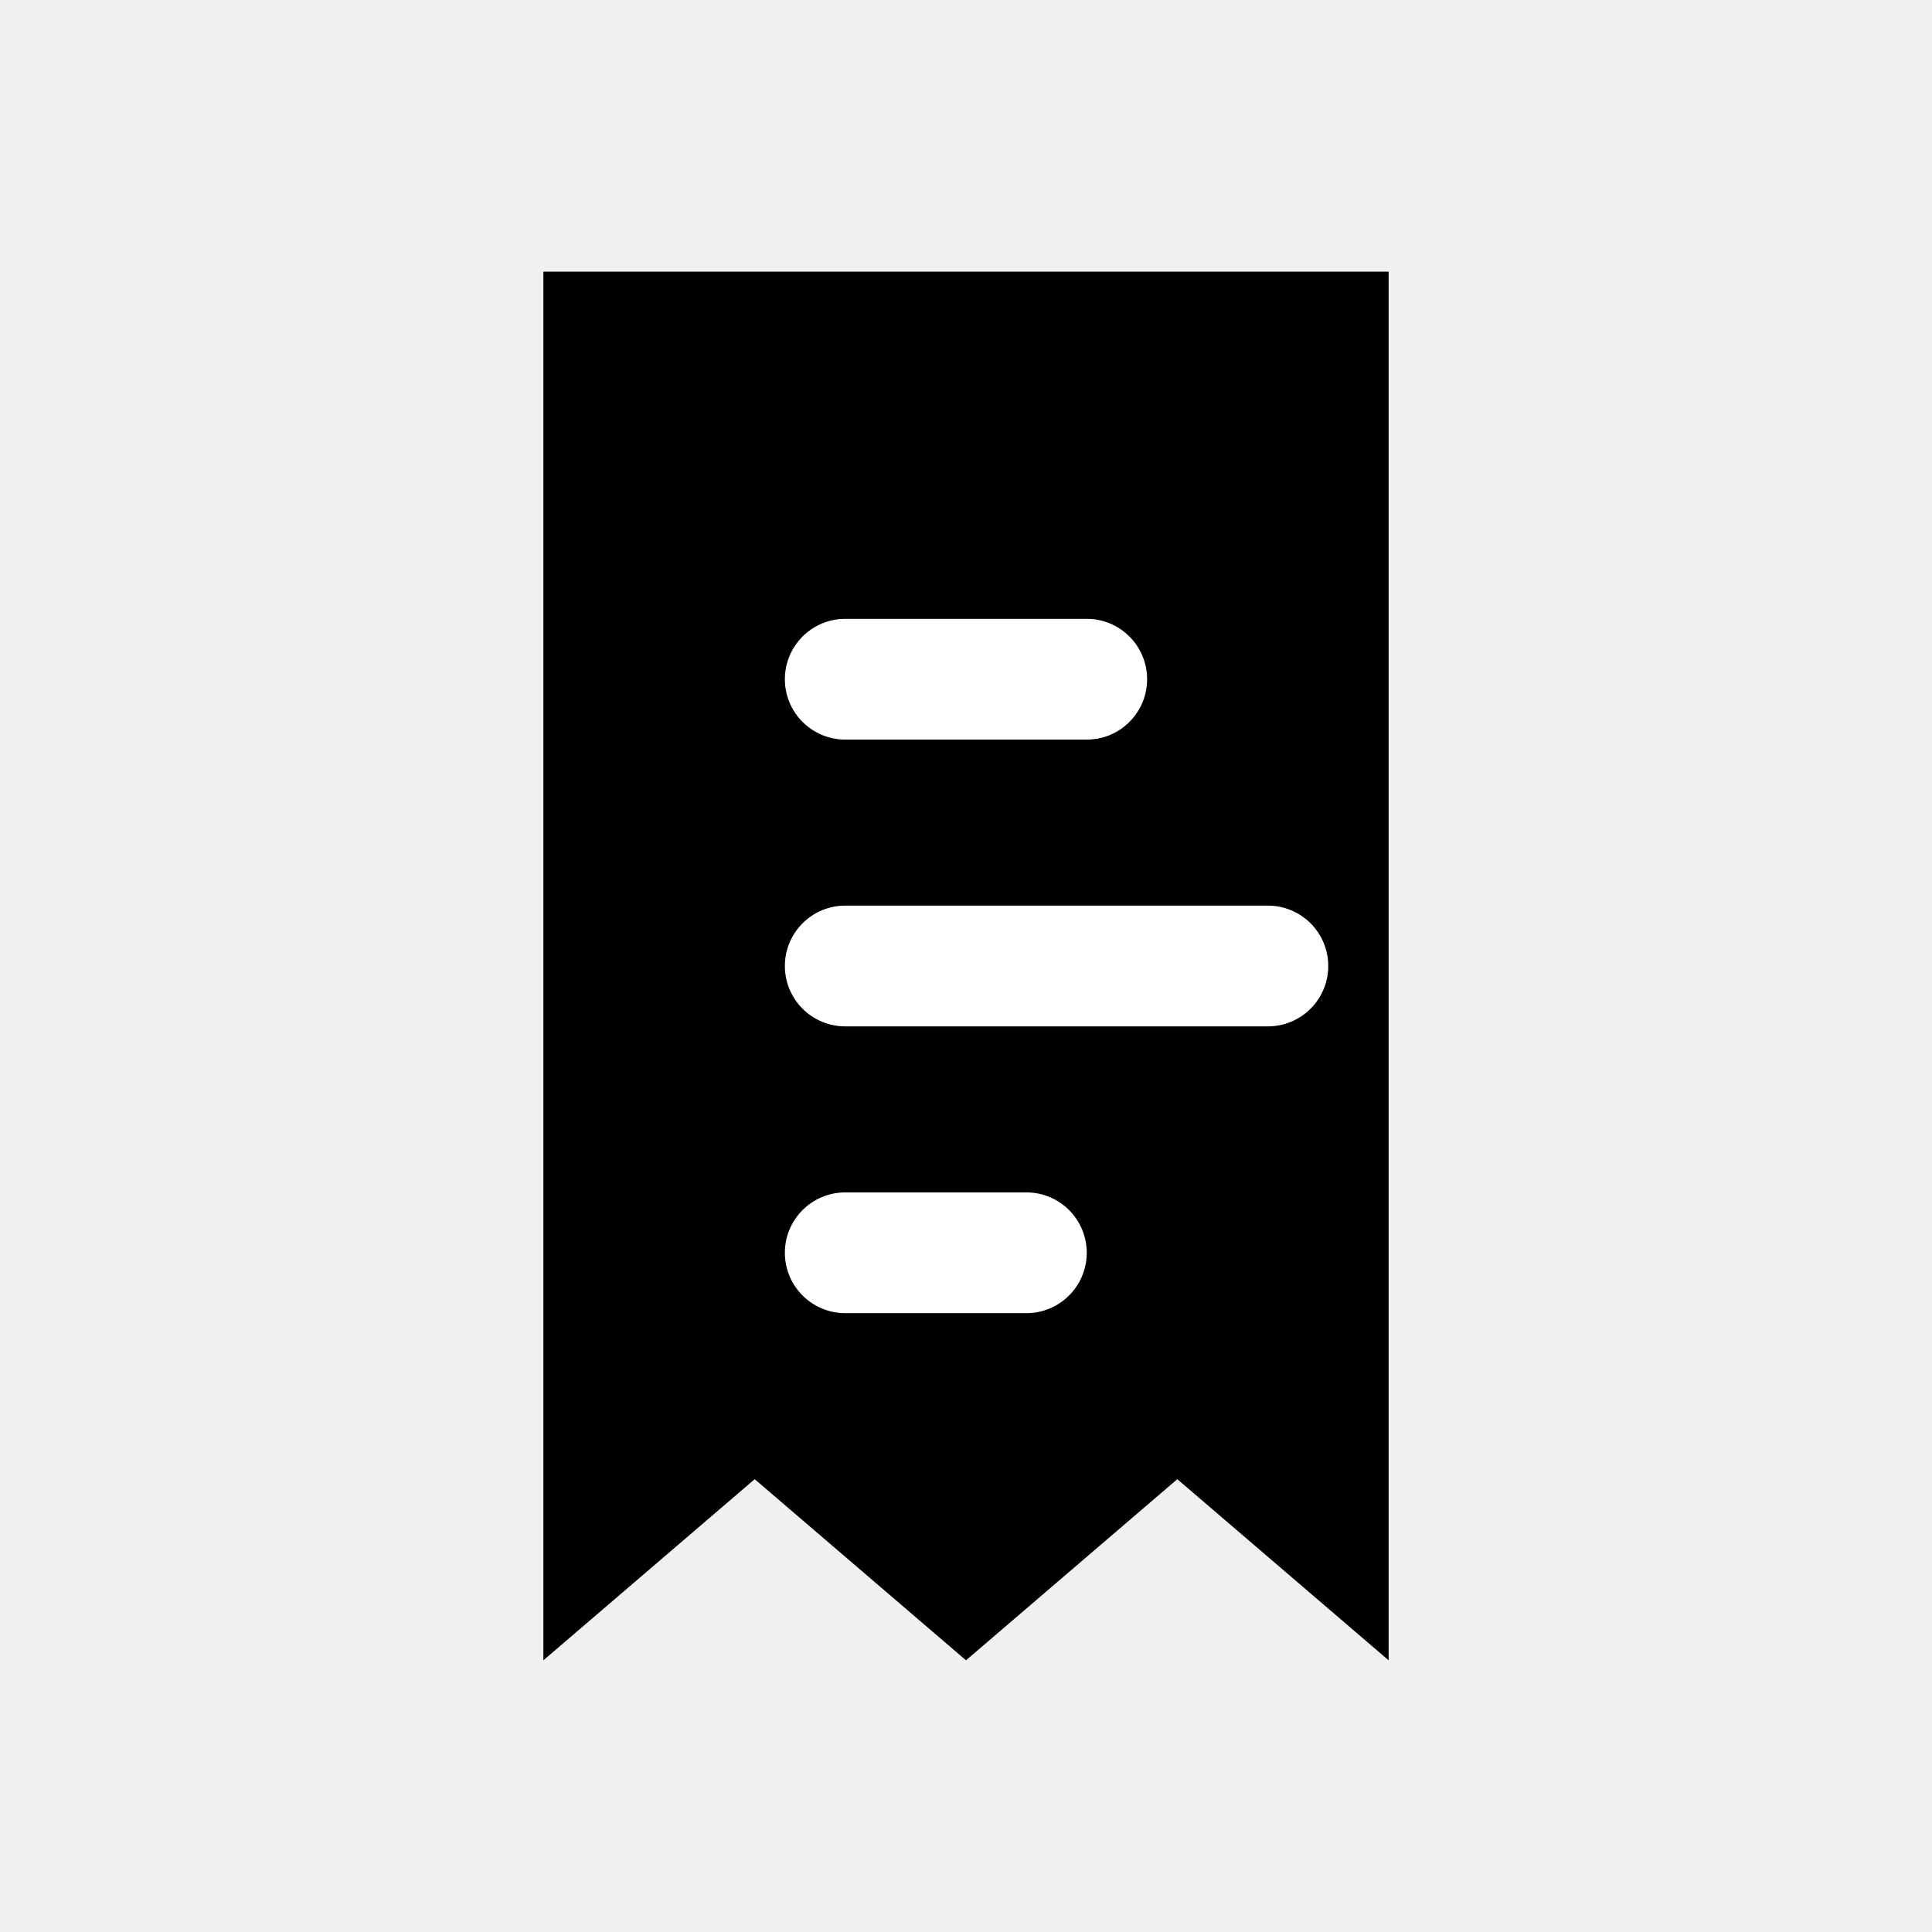
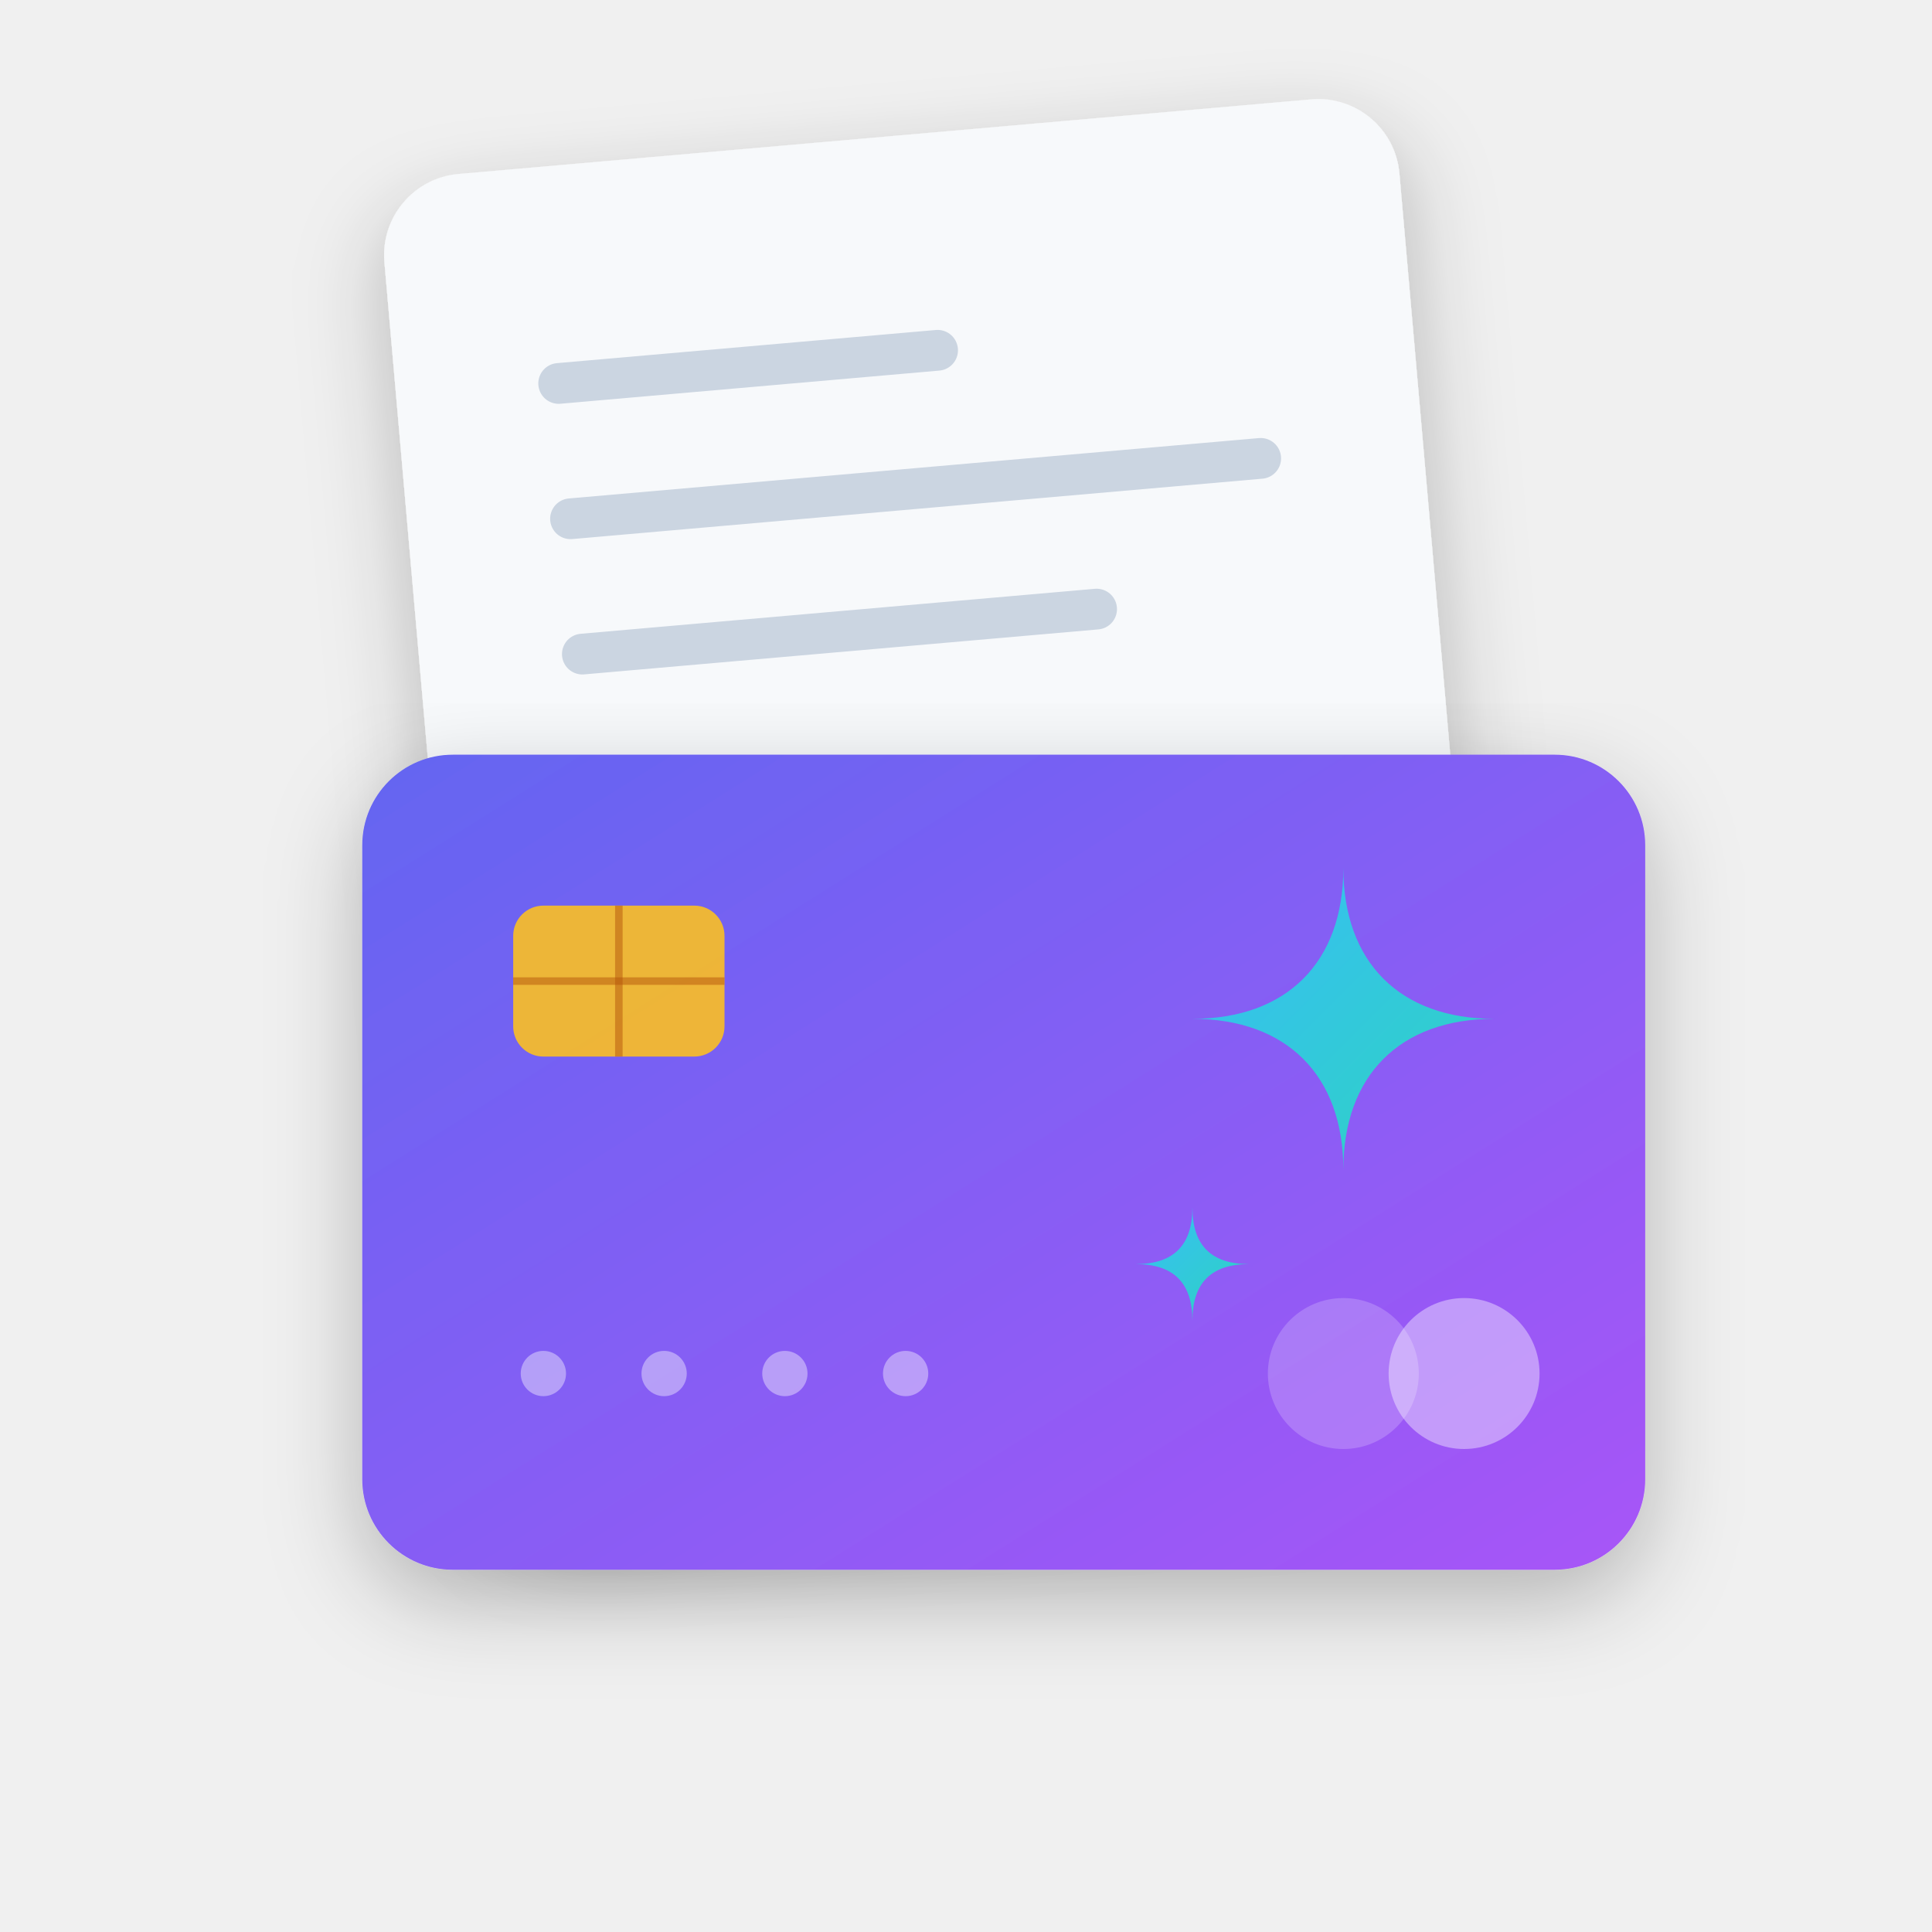
- <svg xmlns="http://www.w3.org/2000/svg" width="256" height="256" viewBox="0 0 256 256" fill="none" role="img" aria-labelledby="title desc">
-   <path d="M72 36H184V220L156 196L128 220L100 196L72 220V36Z" fill="#000" />
-   <rect x="104" y="82" width="48" height="16" rx="8" fill="#fff" />
-   <rect x="104" y="120" width="72" height="16" rx="8" fill="#fff" />
-   <rect x="104" y="158" width="40" height="16" rx="8" fill="#fff" />
+ <svg xmlns="http://www.w3.org/2000/svg" viewBox="0 0 512 512" width="100%" height="100%">
+   <defs>
+     <linearGradient id="cardGrad" x1="0%" y1="0%" x2="100%" y2="100%">
+       <stop offset="0%" stop-color="#6366F1" />
+       <stop offset="100%" stop-color="#A855F7" />
+     </linearGradient>
+     <linearGradient id="sparkGrad" x1="0%" y1="0%" x2="100%" y2="100%">
+       <stop offset="0%" stop-color="#38BDF8" />
+       <stop offset="100%" stop-color="#2DD4BF" />
+     </linearGradient>
+     <filter id="shadow" x="-10%" y="-10%" width="130%" height="130%">
+       <feDropShadow dx="0" dy="8" stdDeviation="12" flood-color="#000" flood-opacity="0.25" />
+     </filter>
+   </defs>
+   <g transform="translate(100, 48) rotate(-5) scale(0.9)">
+     <rect x="0" y="0" width="300" height="400" rx="24" fill="#F8FAFC" filter="url(#shadow)" opacity="0.95" />
+     <line x1="48" y1="64" x2="160" y2="64" stroke="#CBD5E1" stroke-width="12" stroke-linecap="round" />
+     <line x1="48" y1="104" x2="252" y2="104" stroke="#CBD5E1" stroke-width="12" stroke-linecap="round" />
+     <line x1="48" y1="144" x2="200" y2="144" stroke="#CBD5E1" stroke-width="12" stroke-linecap="round" />
+     <rect x="48" y="280" width="204" height="2" fill="#E2E8F0" />
+     <line x1="160" y1="312" x2="252" y2="312" stroke="#94A3B8" stroke-width="16" stroke-linecap="round" />
+   </g>
+   <g transform="translate(96, 200)">
+     <rect x="0" y="0" width="340" height="216" rx="24" fill="url(#cardGrad)" filter="url(#shadow)" />
+     <rect x="40" y="40" width="56" height="40" rx="8" fill="#FBBF24" opacity="0.9" />
+     <line x1="68" y1="40" x2="68" y2="80" stroke="#B45309" stroke-width="2" opacity="0.5" />
+     <line x1="40" y1="60" x2="96" y2="60" stroke="#B45309" stroke-width="2" opacity="0.5" />
+     <circle cx="48" cy="164" r="6" fill="#FFF" opacity="0.4" />
+     <circle cx="80" cy="164" r="6" fill="#FFF" opacity="0.4" />
+     <circle cx="112" cy="164" r="6" fill="#FFF" opacity="0.4" />
+     <circle cx="144" cy="164" r="6" fill="#FFF" opacity="0.4" />
+     <circle cx="260" cy="164" r="20" fill="#FFF" opacity="0.2" />
+     <circle cx="292" cy="164" r="20" fill="#FFF" opacity="0.4" />
+     <path d="M260 30 C260 55, 275 70, 300 70 C275 70, 260 85, 260 110 C260 85, 245 70, 220 70 C245 70, 260 55, 260 30 Z" fill="url(#sparkGrad)" />
+     <path d="M220 120 C220 130, 225 135, 235 135 C225 135, 220 140, 220 150 C220 140, 215 135, 205 135 C215 135, 220 130, 220 120 Z" fill="url(#sparkGrad)" />
+   </g>
</svg>
